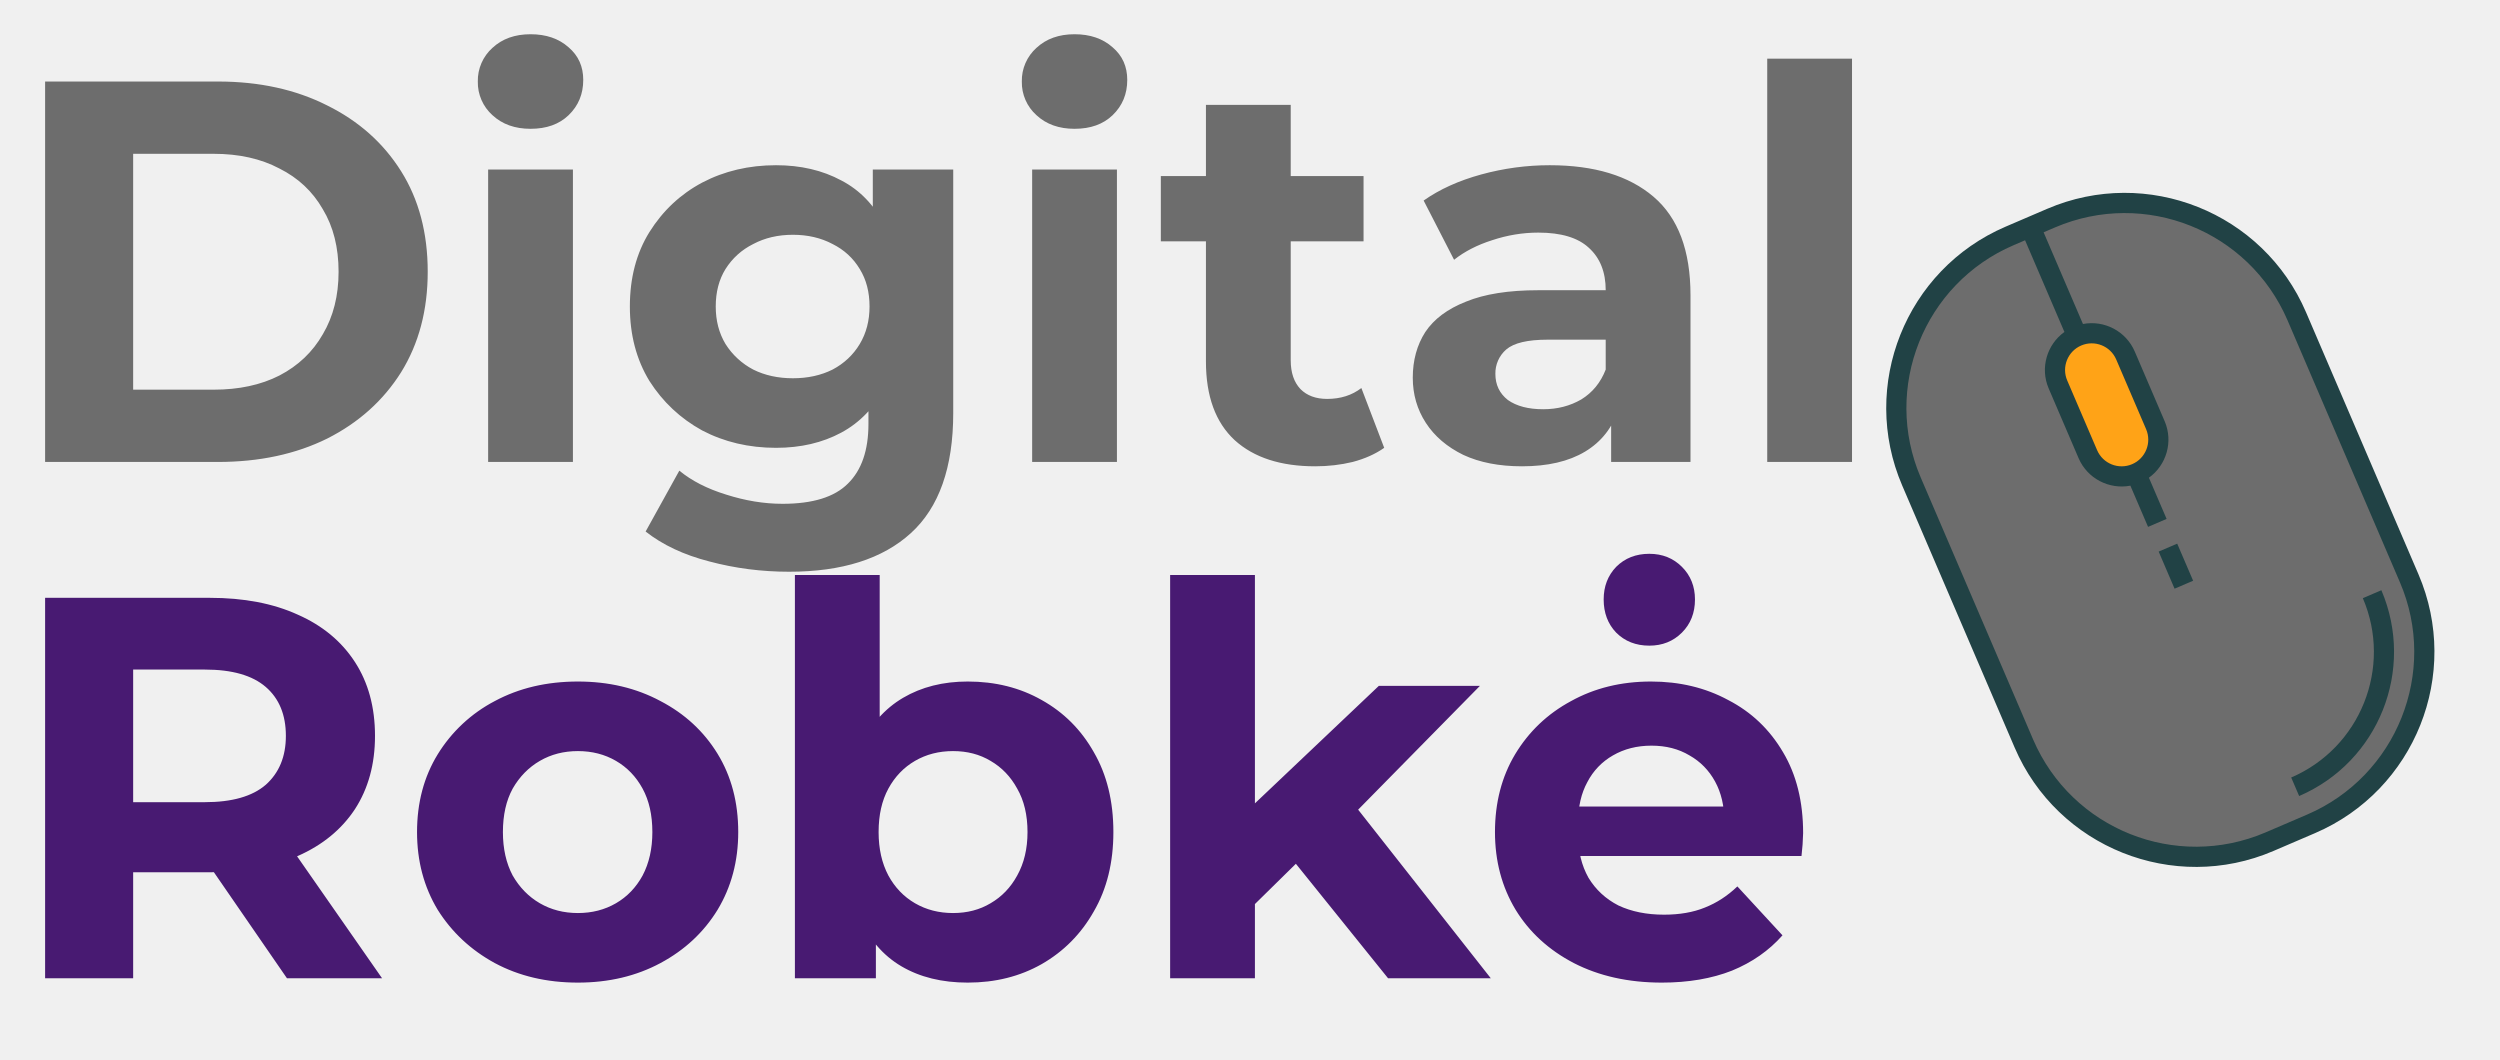
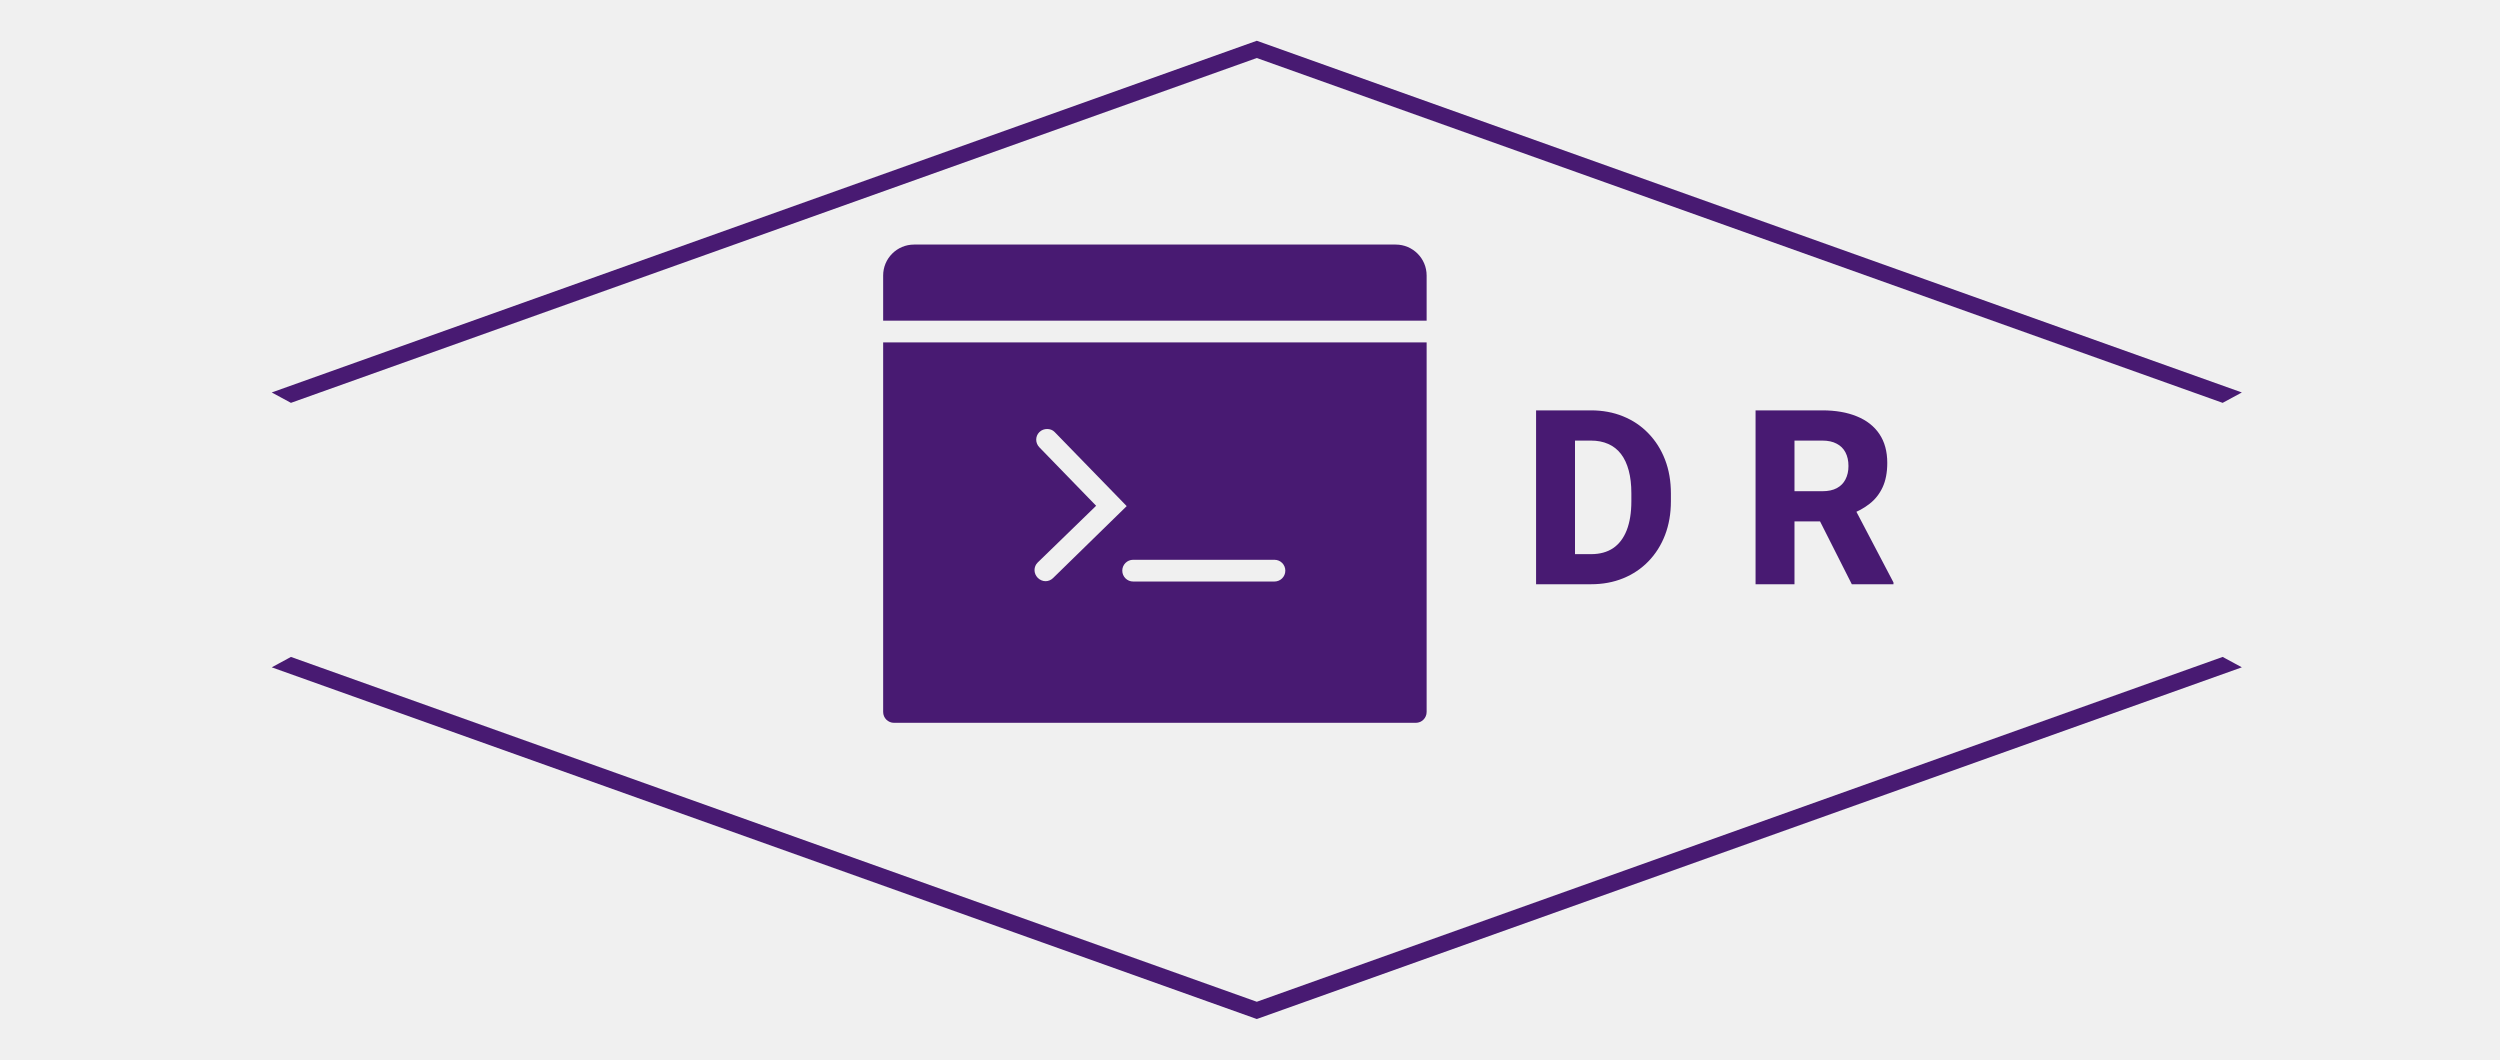
- <svg xmlns="http://www.w3.org/2000/svg" width="184" height="78" fill="none">
-   <g clip-path="url(#A)">
-     <path d="M3.32 72V44h12.12c2.507 0 4.667.413 6.48 1.24 1.813.8 3.213 1.96 4.2 3.48s1.48 3.333 1.48 5.44c0 2.08-.493 3.88-1.48 5.4-.987 1.493-2.387 2.64-4.2 3.44s-3.973 1.2-6.48 1.2H6.92l2.88-2.84V72H3.32zm17.8 0l-7-10.16h6.92L28.12 72h-7zM9.8 62.08l-2.88-3.04h8.16c2 0 3.493-.427 4.48-1.28.987-.88 1.48-2.08 1.48-3.6 0-1.547-.493-2.747-1.48-3.6s-2.48-1.28-4.48-1.28H6.92L9.8 46.2v15.88zm32.734 10.24c-2.293 0-4.333-.48-6.12-1.44-1.76-.96-3.16-2.267-4.2-3.92-1.013-1.68-1.52-3.587-1.52-5.72 0-2.16.507-4.067 1.52-5.72a10.8 10.8 0 0 1 4.2-3.92c1.787-.96 3.827-1.44 6.12-1.44 2.267 0 4.293.48 6.08 1.44 1.787.933 3.187 2.227 4.2 3.88s1.52 3.573 1.52 5.76c0 2.133-.507 4.04-1.52 5.72-1.013 1.653-2.413 2.96-4.2 3.92s-3.813 1.44-6.08 1.44zm0-5.12c1.04 0 1.973-.24 2.8-.72s1.48-1.16 1.96-2.04c.48-.907.72-1.973.72-3.2 0-1.253-.24-2.32-.72-3.2s-1.133-1.56-1.96-2.04-1.76-.72-2.8-.72-1.973.24-2.8.72-1.493 1.16-2 2.04c-.48.88-.72 1.947-.72 3.2 0 1.227.24 2.293.72 3.2.507.88 1.173 1.56 2 2.04s1.76.72 2.8.72zm28.691 5.12c-1.893 0-3.52-.4-4.88-1.2s-2.4-2.013-3.12-3.64c-.72-1.653-1.08-3.733-1.08-6.24 0-2.533.373-4.613 1.12-6.24.773-1.627 1.84-2.84 3.2-3.64s2.947-1.2 4.76-1.2c2.027 0 3.84.453 5.44 1.36 1.627.907 2.907 2.187 3.84 3.84.96 1.653 1.44 3.613 1.44 5.88 0 2.24-.48 4.187-1.44 5.84-.933 1.653-2.213 2.947-3.84 3.88-1.6.907-3.413 1.36-5.44 1.36zM58.505 72V42.32h6.24v12.52l-.4 6.36.12 6.4V72h-5.96zm11.64-4.8c1.04 0 1.96-.24 2.76-.72.827-.48 1.48-1.16 1.96-2.04.507-.907.76-1.973.76-3.2 0-1.253-.253-2.32-.76-3.2-.48-.88-1.133-1.56-1.96-2.04-.8-.48-1.72-.72-2.76-.72s-1.973.24-2.8.72-1.48 1.16-1.96 2.04-.72 1.947-.72 3.2c0 1.227.24 2.293.72 3.2.48.88 1.133 1.56 1.96 2.04s1.76.72 2.8.72zm21.137.4l.16-7.6 10.04-9.52h7.44l-9.64 9.8-3.24 2.64-4.76 4.68zm-5.16 4.4V42.32h6.24V72h-6.24zm16.04 0l-7.28-9.04 3.92-4.84L109.722 72h-7.56zm20.148.32c-2.453 0-4.613-.48-6.48-1.44-1.84-.96-3.267-2.267-4.28-3.92-1.013-1.68-1.52-3.587-1.52-5.72 0-2.16.493-4.067 1.48-5.72 1.013-1.68 2.387-2.987 4.12-3.92 1.733-.96 3.693-1.44 5.88-1.44 2.107 0 4 .453 5.68 1.36 1.707.88 3.053 2.16 4.04 3.84.987 1.653 1.48 3.64 1.48 5.96l-.04.84-.08.84h-17.48v-3.64h14.2l-2.4 1.08c0-1.12-.227-2.093-.68-2.92s-1.08-1.467-1.88-1.92c-.8-.48-1.733-.72-2.8-.72s-2.013.24-2.84.72a4.76 4.76 0 0 0-1.88 1.96c-.453.827-.68 1.813-.68 2.96v.96c0 1.173.253 2.213.76 3.12.533.88 1.267 1.56 2.2 2.04.96.453 2.08.68 3.36.68 1.147 0 2.147-.173 3-.52.88-.347 1.68-.867 2.4-1.56l3.32 3.6c-.987 1.12-2.227 1.987-3.72 2.6-1.493.587-3.213.88-5.16.88zm-.92-24.8c-.987 0-1.8-.32-2.44-.96-.613-.64-.92-1.453-.92-2.44 0-.96.307-1.76.92-2.4.64-.64 1.453-.96 2.44-.96.96 0 1.76.32 2.4.96s.96 1.44.96 2.4c0 .987-.32 1.8-.96 2.44s-1.44.96-2.4.96z" fill="#481a72" />
-     <path d="M3.32 34V6h12.72c3.04 0 5.72.587 8.04 1.76 2.32 1.147 4.133 2.76 5.44 4.84s1.96 4.547 1.96 7.4c0 2.827-.653 5.293-1.96 7.4-1.307 2.08-3.12 3.707-5.44 4.88-2.32 1.147-5 1.72-8.04 1.72H3.32zm6.48-5.32h5.92c1.867 0 3.48-.347 4.84-1.04 1.387-.72 2.453-1.733 3.2-3.04.773-1.307 1.16-2.84 1.16-4.6 0-1.787-.387-3.32-1.16-4.6-.747-1.307-1.813-2.307-3.2-3-1.36-.72-2.973-1.08-4.84-1.08H9.8v17.36zM35.927 34V12.48h6.24V34h-6.24zm3.12-24.52c-1.147 0-2.08-.333-2.8-1A3.24 3.24 0 0 1 35.167 6a3.24 3.24 0 0 1 1.08-2.48c.72-.667 1.653-1 2.8-1s2.08.32 2.8.96c.72.613 1.08 1.413 1.08 2.4 0 1.04-.36 1.907-1.08 2.6-.693.667-1.627 1-2.8 1zm19.031 32.6c-2.027 0-3.987-.253-5.88-.76-1.867-.48-3.427-1.213-4.68-2.2l2.48-4.48c.907.747 2.053 1.333 3.44 1.76 1.413.453 2.8.68 4.16.68 2.213 0 3.813-.493 4.8-1.48 1.013-.987 1.52-2.453 1.52-4.4v-3.24l.4-5.4-.08-5.44v-4.64h5.92V30.4c0 4-1.04 6.947-3.12 8.84s-5.067 2.84-8.96 2.84zm-.96-9.12c-2 0-3.813-.427-5.44-1.28-1.6-.88-2.893-2.093-3.88-3.64-.96-1.573-1.44-3.4-1.44-5.48 0-2.107.48-3.933 1.44-5.48.987-1.573 2.28-2.787 3.88-3.64 1.627-.853 3.44-1.28 5.44-1.28 1.813 0 3.413.373 4.8 1.12 1.387.72 2.467 1.853 3.24 3.4.773 1.52 1.16 3.48 1.16 5.88 0 2.373-.387 4.333-1.16 5.88-.773 1.52-1.853 2.653-3.24 3.4s-2.987 1.12-4.8 1.12zm1.24-5.12c1.093 0 2.067-.213 2.92-.64.853-.453 1.52-1.08 2-1.88s.72-1.72.72-2.76c0-1.067-.24-1.987-.72-2.76-.48-.8-1.147-1.413-2-1.84-.853-.453-1.827-.68-2.92-.68s-2.067.227-2.92.68c-.853.427-1.533 1.04-2.04 1.84-.48.773-.72 1.693-.72 2.76 0 1.04.24 1.96.72 2.76a5.33 5.33 0 0 0 2.04 1.88c.853.427 1.827.64 2.92.64zM75.966 34V12.48h6.24V34h-6.24zm3.12-24.52c-1.147 0-2.08-.333-2.8-1A3.24 3.24 0 0 1 75.206 6a3.24 3.24 0 0 1 1.08-2.48c.72-.667 1.653-1 2.8-1s2.08.32 2.8.96c.72.613 1.08 1.413 1.08 2.4 0 1.04-.36 1.907-1.08 2.6-.693.667-1.627 1-2.8 1zm17.711 24.84c-2.533 0-4.507-.64-5.92-1.92-1.413-1.307-2.12-3.24-2.12-5.8V7.72h6.24v18.8c0 .907.24 1.613.72 2.12.48.48 1.133.72 1.96.72.987 0 1.827-.267 2.52-.8l1.68 4.4c-.64.453-1.413.8-2.32 1.04-.88.213-1.8.32-2.76.32zm-11.36-16.56v-4.8h14.92v4.8h-14.92zM118.58 34v-4.2l-.4-.92v-7.52c0-1.333-.413-2.373-1.24-3.12-.8-.747-2.04-1.12-3.72-1.12-1.147 0-2.28.187-3.4.56-1.093.347-2.027.827-2.8 1.44l-2.24-4.36c1.173-.827 2.587-1.467 4.24-1.92s3.333-.68 5.04-.68c3.28 0 5.827.773 7.64 2.32s2.72 3.96 2.72 7.24V34h-5.84zm-6.56.32c-1.68 0-3.12-.28-4.32-.84-1.2-.587-2.12-1.373-2.76-2.36s-.96-2.093-.96-3.32c0-1.28.307-2.4.92-3.36.64-.96 1.64-1.707 3-2.24 1.36-.56 3.133-.84 5.32-.84h5.72V25h-5.04c-1.467 0-2.48.24-3.04.72a2.32 2.32 0 0 0-.8 1.8c0 .8.307 1.44.92 1.92.64.453 1.507.68 2.6.68 1.04 0 1.973-.24 2.8-.72.827-.507 1.427-1.24 1.8-2.2l.96 2.88c-.453 1.387-1.28 2.44-2.48 3.16s-2.747 1.08-4.64 1.08zm18.048-.32V4.32h6.24V34h-6.24z" fill="#6d6d6d" />
-     <g clip-path="url(#B)">
-       <path d="M177.317 42.561c2.997 6.985-.236 15.077-7.221 18.074l-3.062 1.314c-6.985 2.997-15.077-.236-18.074-7.221l-8.277-19.289c-2.997-6.985.236-15.077 7.221-18.074l3.062-1.314c6.985-2.997 15.077.236 18.074 7.221l8.277 19.289z" fill="#6d6d6d" />
-       <path d="M151.465 28.298c-.589-1.372.047-2.963 1.419-3.551s2.963.046 3.552 1.419l2.2 5.129c.589 1.373-.046 2.962-1.419 3.551s-2.962-.046-3.551-1.419l-2.201-5.129z" fill="#ffa317" />
-       <g fill="#214245">
-         <path d="M150.673 15.369l-3.062 1.314c-7.35 3.154-10.764 11.699-7.61 19.049l8.277 19.289c3.153 7.35 11.699 10.764 19.049 7.61l3.062-1.314c7.35-3.154 10.764-11.699 7.61-19.049l-8.277-19.289c-3.153-7.35-11.699-10.764-19.049-7.61zm6.252 18.794c-.994.427-2.15-.035-2.577-1.029l-2.2-5.129c-.427-.994.035-2.15 1.029-2.576s2.15.035 2.576 1.029l2.201 5.129c.426.994-.035 2.15-1.029 2.576zm19.709 8.691c2.831 6.597-.233 14.268-6.831 17.099l-3.062 1.314a13.04 13.04 0 0 1-17.099-6.831l-8.276-19.289c-2.831-6.597.233-14.268 6.831-17.099l.848-.364 2.896 6.748c-1.285.922-1.807 2.647-1.158 4.159l2.2 5.129c.649 1.512 2.259 2.322 3.813 2.026l1.301 3.032 1.365-.586-1.302-3.032c1.286-.922 1.807-2.647 1.159-4.159l-2.201-5.129a3.45 3.45 0 0 0-3.812-2.026l-2.896-6.748.849-.364a13.04 13.04 0 0 1 17.099 6.831l8.276 19.29zm-8.002 14.369l.586 1.365a11.55 11.55 0 0 0 6.051-15.148l-1.364.586c2.185 5.092-.181 11.013-5.273 13.198zm-8.39-17.211l-1.364.586 1.171 2.73 1.365-.586-1.172-2.73z" />
-       </g>
-     </g>
-   </g>
-   <defs>
-     <clipPath id="A">
-       <path fill="#fff" d="M0 0h184v78H0z" />
-     </clipPath>
-     <clipPath id="B">
-       <path fill="#fff" transform="matrix(.918976 -.394312 .394312 .918976 126.168 25.8834)" d="M0 0h50v50H0z" />
-     </clipPath>
-   </defs>
+ <svg xmlns="http://www.w3.org/2000/svg" width="184" height="78" viewBox="0 0 184 78" fill="none">
+   <path fill-rule="evenodd" clip-rule="evenodd" d="M67.275 18C66.019 18 65 19.019 65 20.275V23.6H105V20.275C105 19.019 103.981 18 102.725 18H67.275ZM65 25.2V52.4C65 52.844 65.359 53.2 65.8 53.2H104.2C104.644 53.2 105 52.844 105 52.4V25.2H65ZM77.075 31.575C77.281 31.578 77.472 31.641 77.625 31.8L82.925 37.25L77.5 42.55C77.344 42.7 77.153 42.775 76.95 42.775C76.741 42.775 76.531 42.684 76.375 42.525C76.066 42.209 76.059 41.709 76.375 41.4L80.675 37.225L76.5 32.925C76.191 32.609 76.184 32.109 76.5 31.8C76.659 31.644 76.869 31.572 77.075 31.575ZM83.4 41.2H93.8C94.244 41.2 94.6 41.556 94.6 42C94.6 42.444 94.244 42.8 93.8 42.8H83.4C82.959 42.8 82.6 42.444 82.6 42C82.6 41.556 82.959 41.2 83.4 41.2Z" fill="#481A72" />
+   <path d="M117.106 43H114.294L114.312 40.785H117.106C117.745 40.785 118.284 40.639 118.724 40.346C119.163 40.047 119.497 39.607 119.726 39.027C119.954 38.441 120.068 37.73 120.068 36.892V36.303C120.068 35.67 120.004 35.113 119.875 34.633C119.746 34.147 119.556 33.739 119.304 33.411C119.052 33.083 118.738 32.837 118.363 32.673C117.994 32.509 117.569 32.427 117.089 32.427H114.241V30.203H117.089C117.956 30.203 118.747 30.35 119.462 30.643C120.183 30.936 120.804 31.355 121.325 31.899C121.853 32.444 122.26 33.089 122.547 33.833C122.834 34.577 122.978 35.406 122.978 36.32V36.892C122.978 37.8 122.834 38.629 122.547 39.379C122.26 40.123 121.853 40.768 121.325 41.312C120.804 41.852 120.186 42.268 119.471 42.56C118.756 42.853 117.968 43 117.106 43ZM115.92 30.203V43H113.055V30.203H115.92ZM129.209 30.203H134.122C135.101 30.203 135.947 30.35 136.662 30.643C137.383 30.936 137.937 31.369 138.323 31.943C138.71 32.518 138.903 33.227 138.903 34.07C138.903 34.773 138.789 35.371 138.561 35.863C138.332 36.355 138.01 36.763 137.594 37.085C137.184 37.407 136.703 37.668 136.152 37.867L135.221 38.377H131.037L131.02 36.153H134.131C134.559 36.153 134.913 36.077 135.194 35.925C135.476 35.773 135.687 35.559 135.827 35.283C135.974 35.002 136.047 34.674 136.047 34.299C136.047 33.912 135.974 33.578 135.827 33.297C135.681 33.016 135.464 32.802 135.177 32.655C134.896 32.503 134.544 32.427 134.122 32.427H132.074V43H129.209V30.203ZM136.293 43L133.419 37.313L136.442 37.305L139.36 42.868V43H136.293Z" fill="#481A72" />
+   <path d="M92.5 4.27L21.413 29.65L20 28.885L92.5 3L165 28.885L163.587 29.65L92.5 4.27ZM92.5 73.73L163.587 48.35L165 49.115L92.5 75L20 49.115L21.413 48.35L92.5 73.73Z" fill="#481A72" />
</svg>
